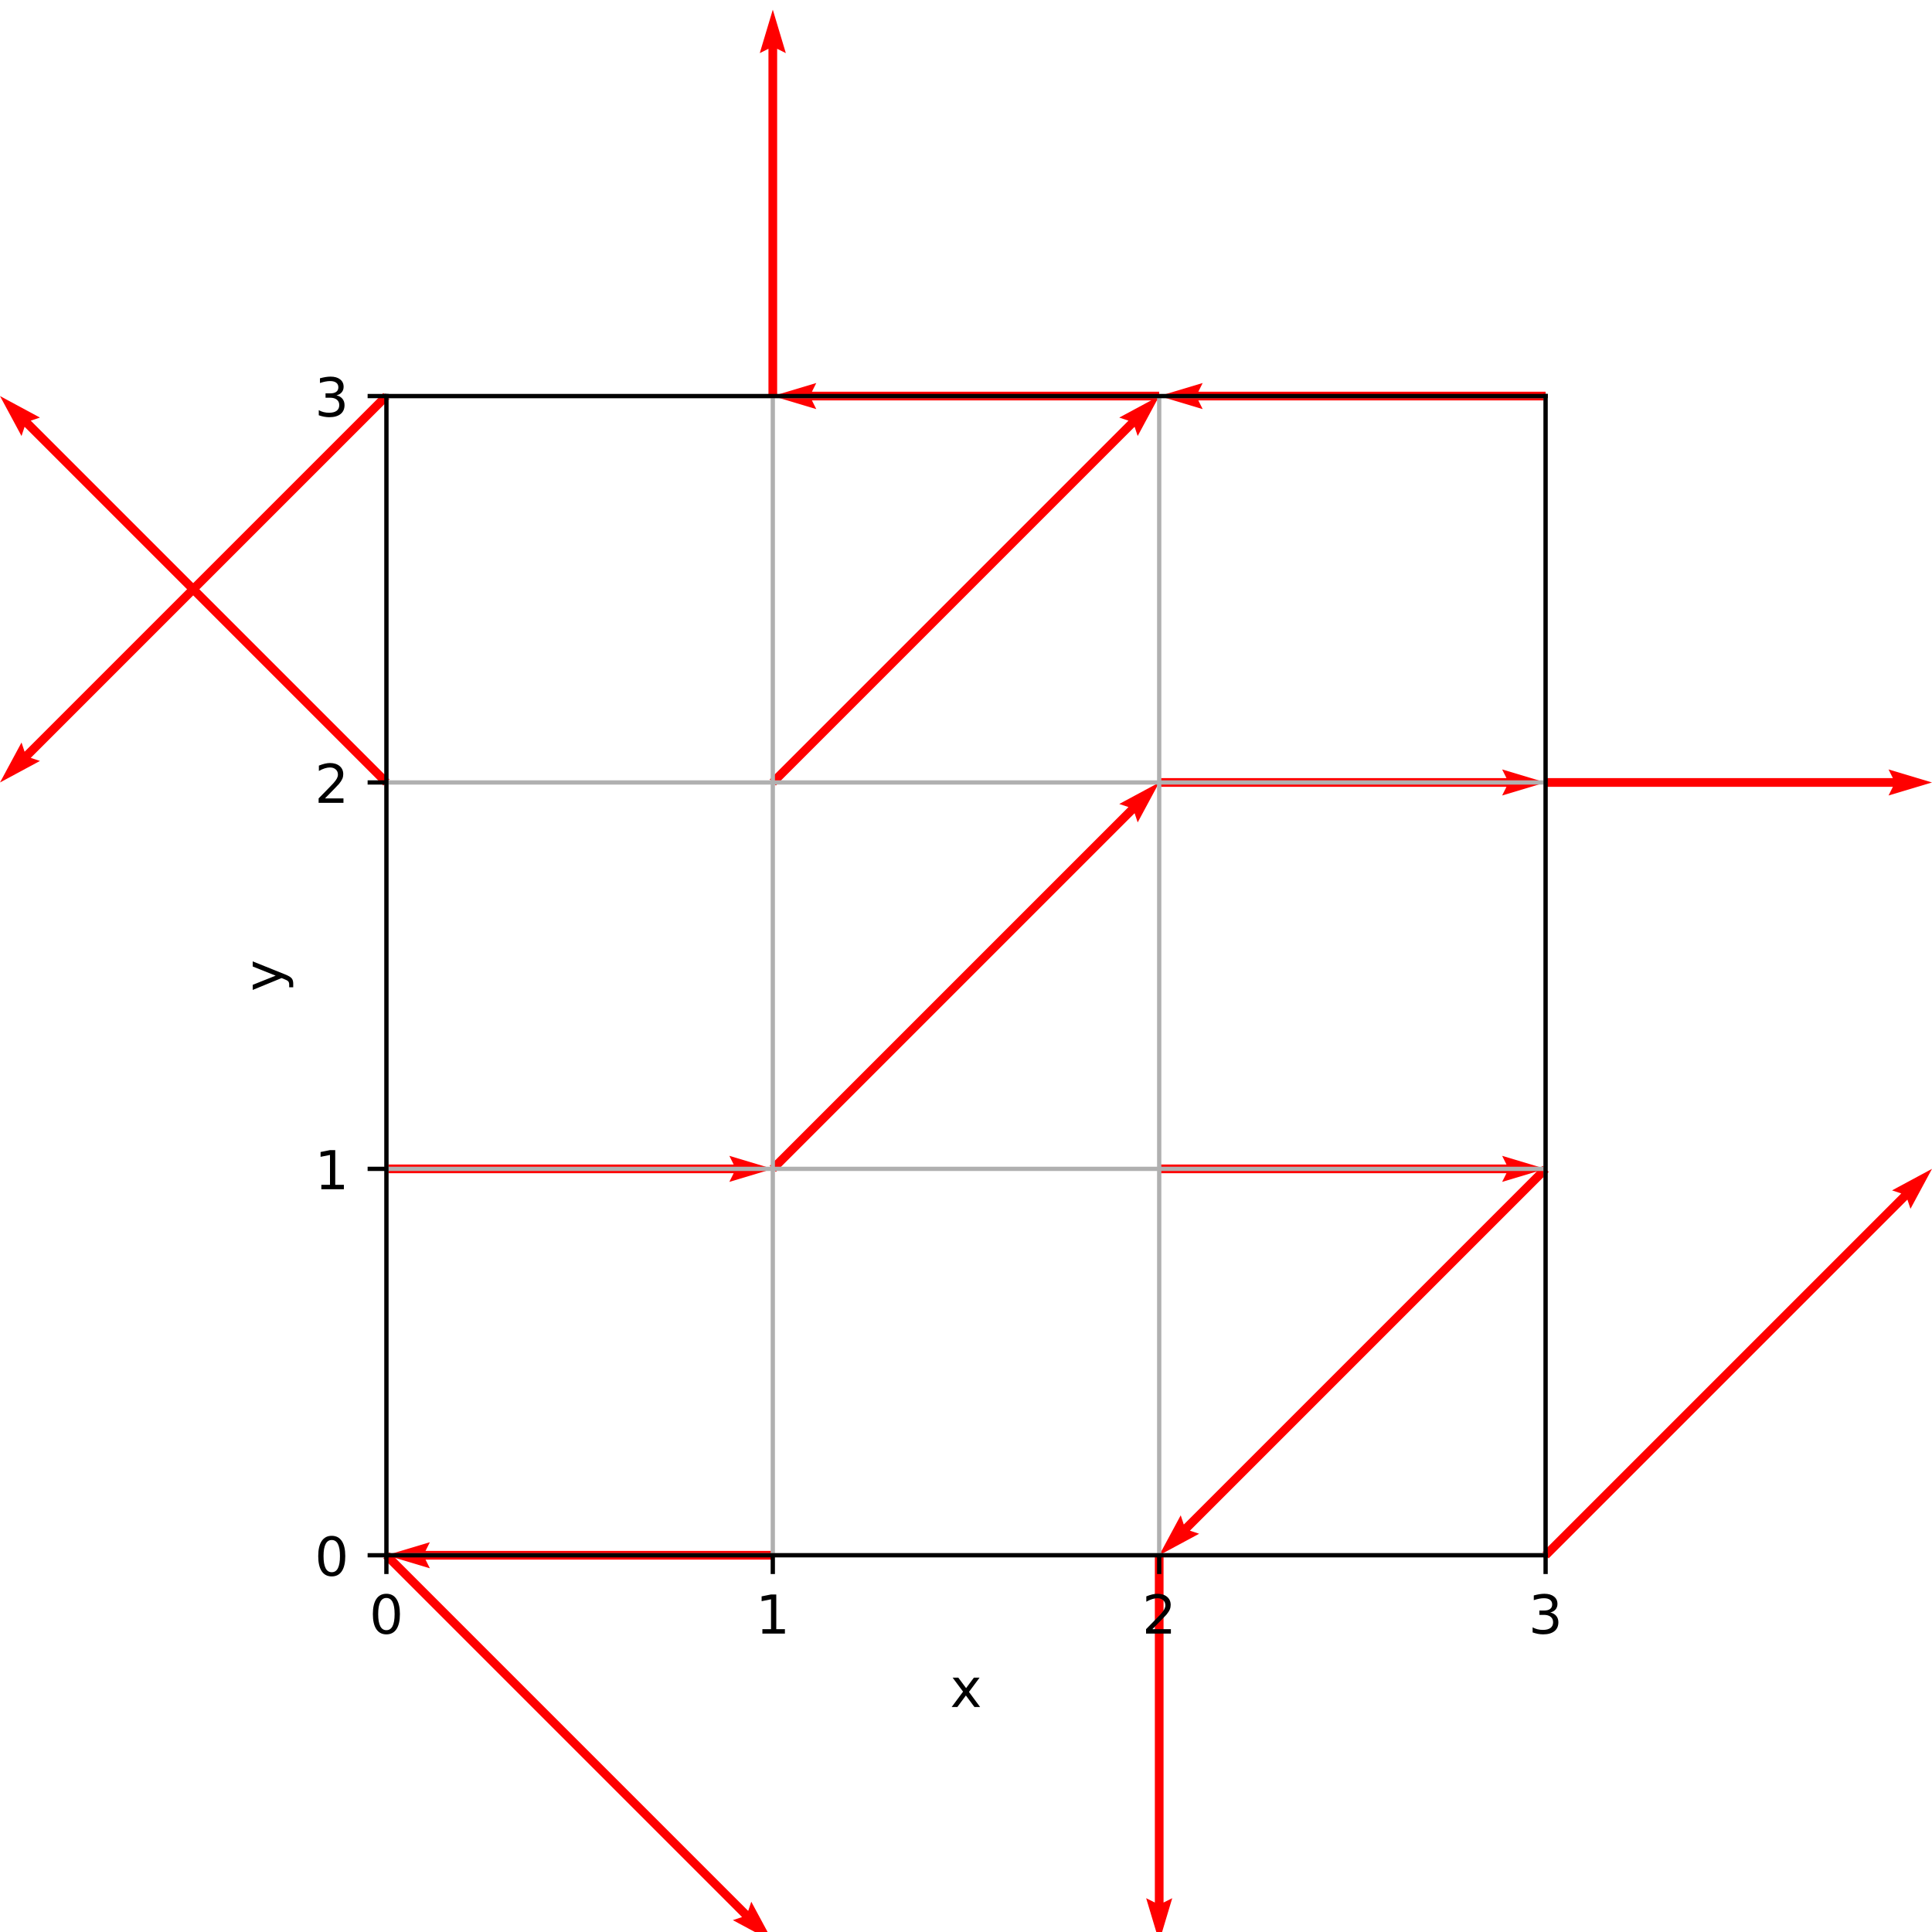
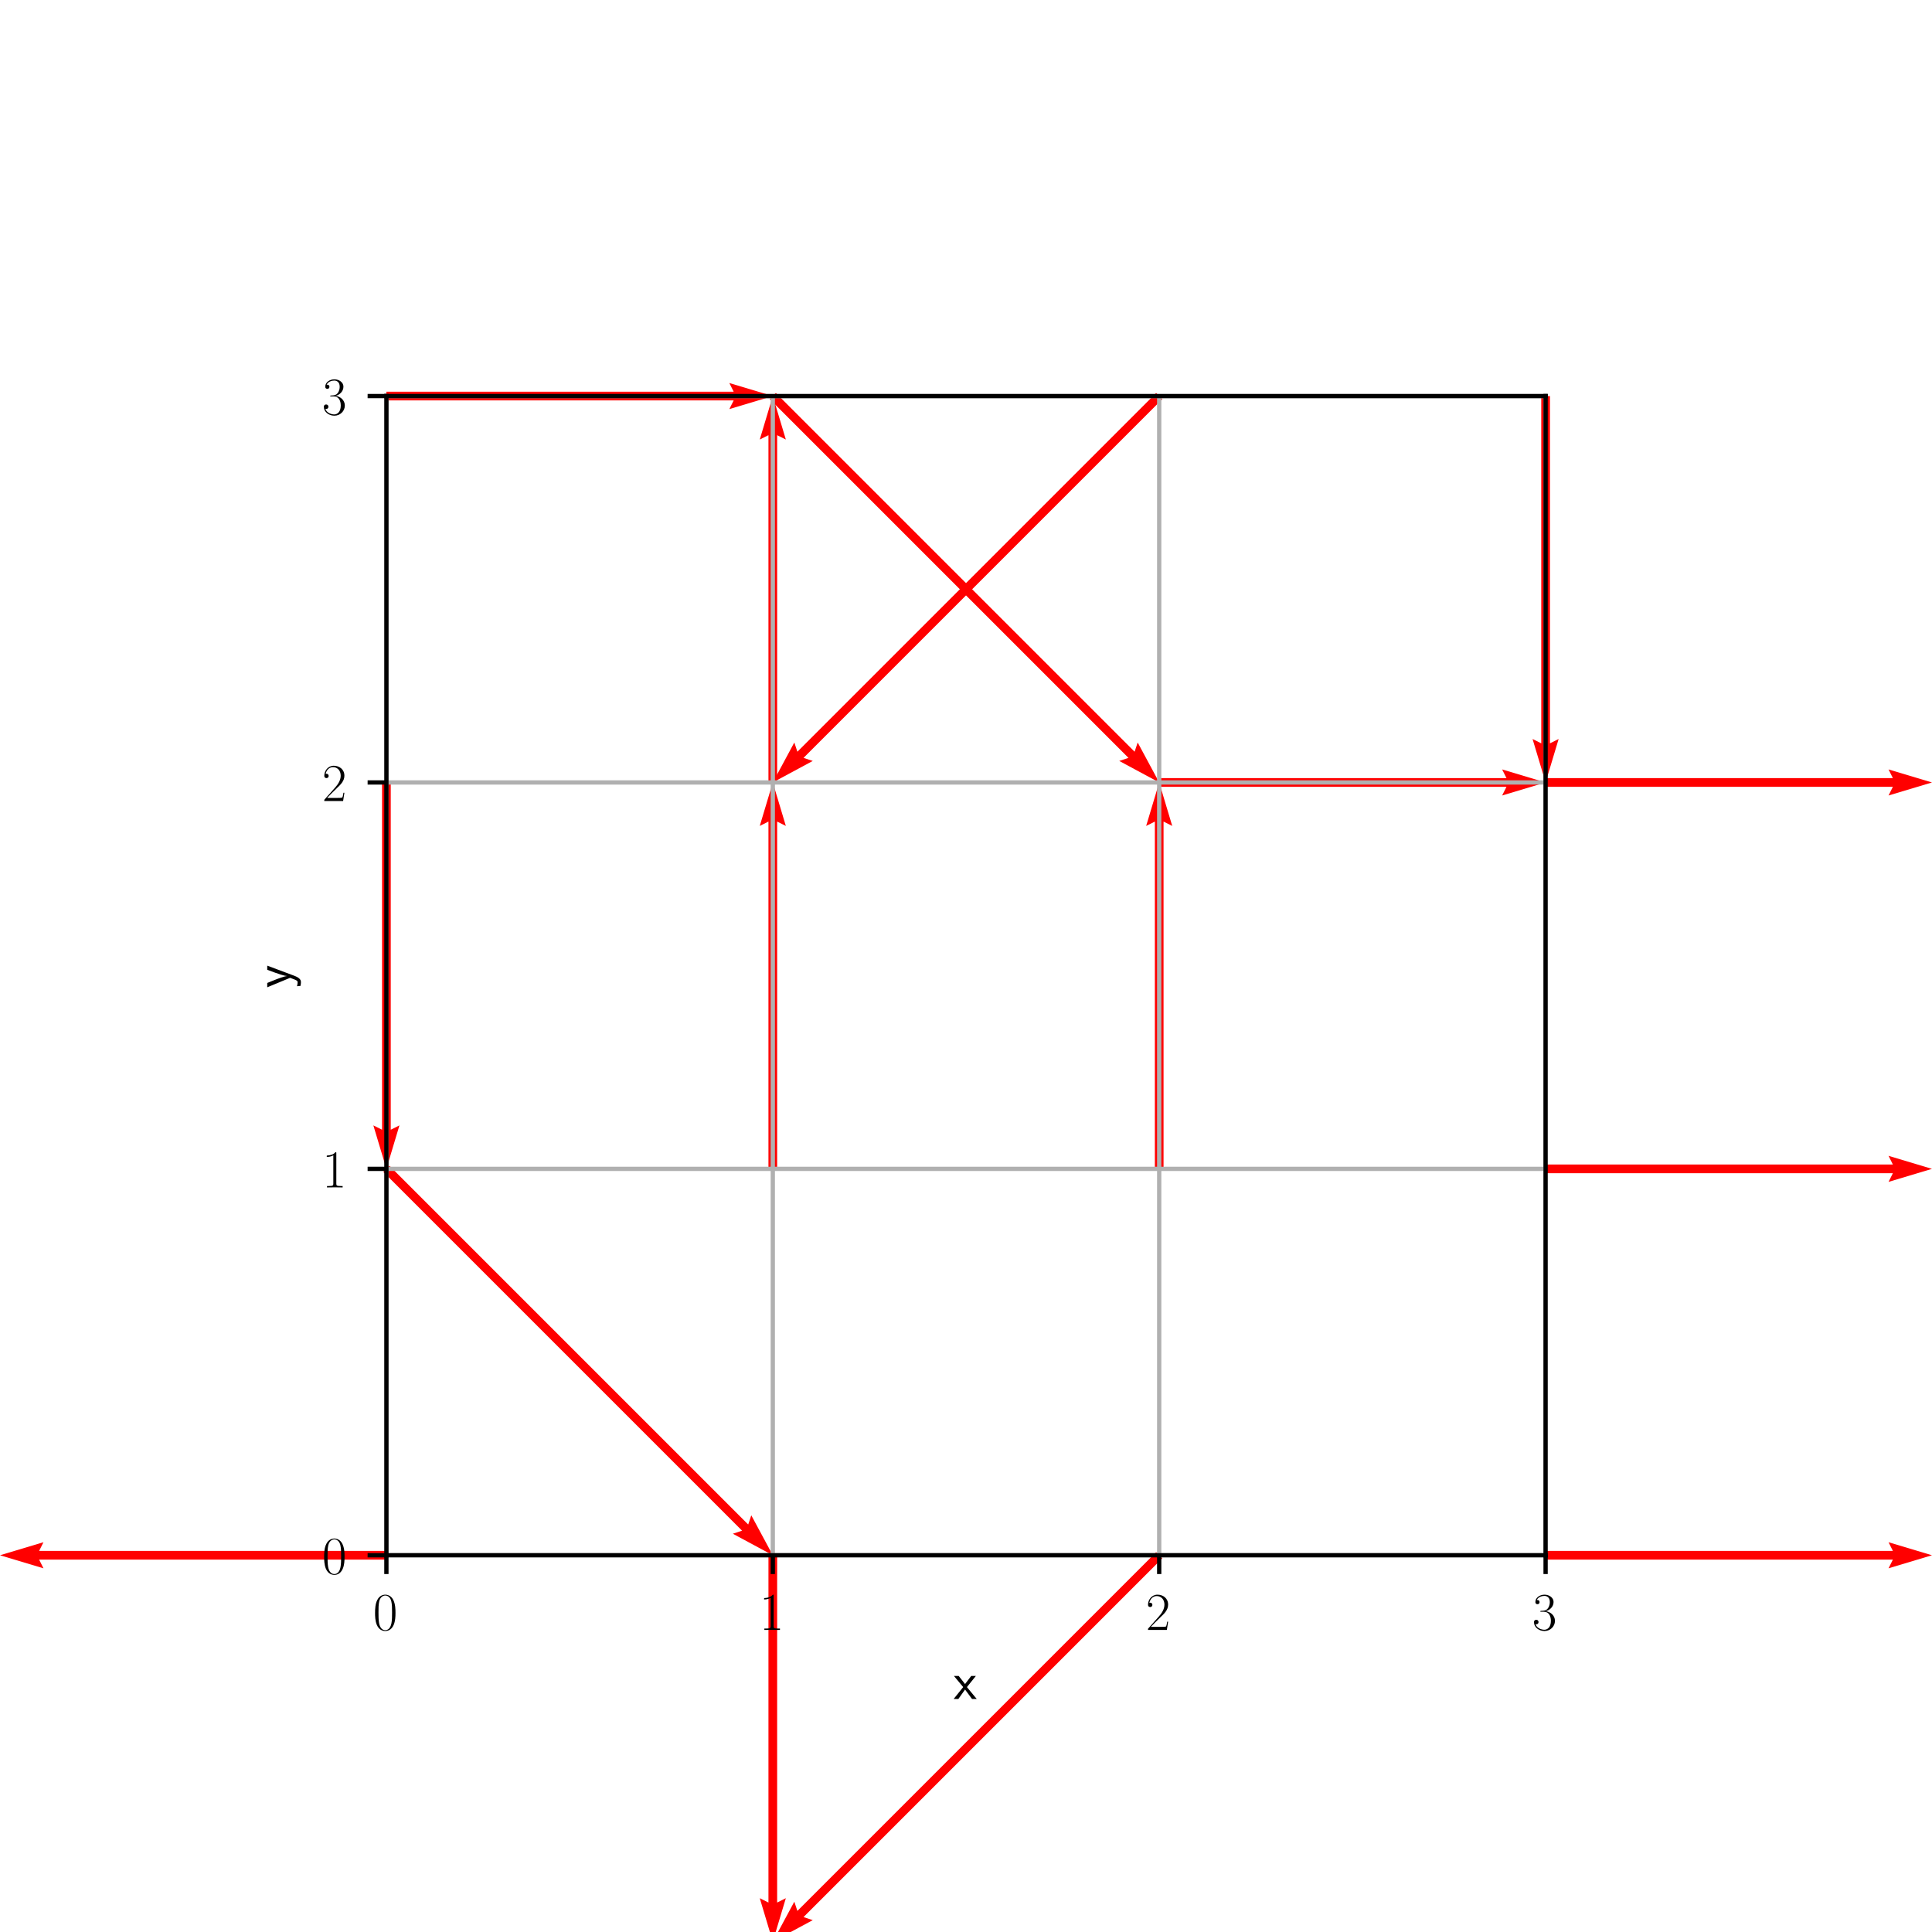
<svg xmlns="http://www.w3.org/2000/svg" xmlns:xlink="http://www.w3.org/1999/xlink" width="360pt" height="360pt" viewBox="0 0 360 360" version="1.1">
  <defs>
    <style type="text/css">*{stroke-linejoin: round; stroke-linecap: butt}</style>
  </defs>
  <g id="figure_1">
    <g id="patch_1">
      <path d="M 0 360  L 360 360  L 360 0  L 0 0  z " style="fill: #ffffff" />
    </g>
    <g id="axes_1">
      <g id="patch_2">
        <path d="M 72 289.8  L 288 289.8  L 288 73.8  L 72 73.8  z " style="fill: #ffffff" />
      </g>
      <g id="Quiver_1">
-         <path d="M 72.573 289.227  L 139.418 356.072  L 139.991 354.354  L 144 361.8  L 136.554 357.791  L 138.272 357.218  L 71.427 290.373  L 72.573 289.227  " style="fill: #ff0000" />
-         <path d="M 72 216.99  L 136.71 216.99  L 135.9 215.37  L 144 217.8  L 135.9 220.23  L 136.71 218.61  L 72 218.61  L 72 216.99  " style="fill: #ff0000" />
-         <path d="M 71.427 146.373  L 4.582 79.528  L 4.009 81.246  L 0 73.8  L 7.446 77.809  L 5.728 78.382  L 72.573 145.227  L 71.427 146.373  " style="fill: #ff0000" />
-         <path d="M 72.573 74.373  L 5.728 141.218  L 7.446 141.791  L 0 145.8  L 4.009 138.354  L 4.582 140.072  L 71.427 73.227  L 72.573 74.373  " style="fill: #ff0000" />
-         <path d="M 144 290.61  L 79.29 290.61  L 80.1 292.23  L 72 289.8  L 80.1 287.37  L 79.29 288.99  L 144 288.99  L 144 290.61  " style="fill: #ff0000" />
-         <path d="M 143.427 217.227  L 210.272 150.382  L 208.554 149.809  L 216 145.8  L 211.991 153.246  L 211.418 151.528  L 144.573 218.373  L 143.427 217.227  " style="fill: #ff0000" />
-         <path d="M 143.427 145.227  L 210.272 78.382  L 208.554 77.809  L 216 73.8  L 211.991 81.246  L 211.418 79.528  L 144.573 146.373  L 143.427 145.227  " style="fill: #ff0000" />
-         <path d="M 143.19 73.8  L 143.19 9.09  L 141.57 9.9  L 144 1.8  L 146.43 9.9  L 144.81 9.09  L 144.81 73.8  L 143.19 73.8  " style="fill: #ff0000" />
-         <path d="M 216.81 289.8  L 216.81 354.51  L 218.43 353.7  L 216 361.8  L 213.57 353.7  L 215.19 354.51  L 215.19 289.8  L 216.81 289.8  " style="fill: #ff0000" />
-         <path d="M 216 216.99  L 280.71 216.99  L 279.9 215.37  L 288 217.8  L 279.9 220.23  L 280.71 218.61  L 216 218.61  L 216 216.99  " style="fill: #ff0000" />
+         <path d="M 72 290.61  L 7.29 290.61  L 8.1 292.23  L 0 289.8  L 8.1 287.37  L 7.29 288.99  L 72 288.99  L 72 290.61  " style="fill: #ff0000" />
+         <path d="M 72.573 217.227  L 139.418 284.072  L 139.991 282.354  L 144 289.8  L 136.554 285.791  L 138.272 285.218  L 71.427 218.373  L 72.573 217.227  " style="fill: #ff0000" />
+         <path d="M 72.81 145.8  L 72.81 210.51  L 74.43 209.7  L 72 217.8  L 69.57 209.7  L 71.19 210.51  L 71.19 145.8  L 72.81 145.8  " style="fill: #ff0000" />
+         <path d="M 72 72.99  L 136.71 72.99  L 135.9 71.37  L 144 73.8  L 135.9 76.23  L 136.71 74.61  L 72 74.61  L 72 72.99  " style="fill: #ff0000" />
+         <path d="M 144.81 289.8  L 144.81 354.51  L 146.43 353.7  L 144 361.8  L 141.57 353.7  L 143.19 354.51  L 143.19 289.8  L 144.81 289.8  " style="fill: #ff0000" />
+         <path d="M 143.19 217.8  L 143.19 153.09  L 141.57 153.9  L 144 145.8  L 146.43 153.9  L 144.81 153.09  L 144.81 217.8  L 143.19 217.8  " style="fill: #ff0000" />
+         <path d="M 143.19 145.8  L 143.19 81.09  L 141.57 81.9  L 144 73.8  L 146.43 81.9  L 144.81 81.09  L 144.81 145.8  L 143.19 145.8  " style="fill: #ff0000" />
+         <path d="M 144.573 73.227  L 211.418 140.072  L 211.991 138.354  L 216 145.8  L 208.554 141.791  L 210.272 141.218  L 143.427 74.373  L 144.573 73.227  " style="fill: #ff0000" />
+         <path d="M 216.573 290.373  L 149.728 357.218  L 151.446 357.791  L 144 361.8  L 148.009 354.354  L 148.582 356.072  L 215.427 289.227  L 216.573 290.373  " style="fill: #ff0000" />
+         <path d="M 215.19 217.8  L 215.19 153.09  L 213.57 153.9  L 216 145.8  L 218.43 153.9  L 216.81 153.09  L 216.81 217.8  L 215.19 217.8  " style="fill: #ff0000" />
        <path d="M 216 144.99  L 280.71 144.99  L 279.9 143.37  L 288 145.8  L 279.9 148.23  L 280.71 146.61  L 216 146.61  L 216 144.99  " style="fill: #ff0000" />
-         <path d="M 216 74.61  L 151.29 74.61  L 152.1 76.23  L 144 73.8  L 152.1 71.37  L 151.29 72.99  L 216 72.99  L 216 74.61  " style="fill: #ff0000" />
-         <path d="M 287.427 289.227  L 354.272 222.382  L 352.554 221.809  L 360 217.8  L 355.991 225.246  L 355.418 223.528  L 288.573 290.373  L 287.427 289.227  " style="fill: #ff0000" />
-         <path d="M 288.573 218.373  L 221.728 285.218  L 223.446 285.791  L 216 289.8  L 220.009 282.354  L 220.582 284.072  L 287.427 217.227  L 288.573 218.373  " style="fill: #ff0000" />
+         <path d="M 216.573 74.373  L 149.728 141.218  L 151.446 141.791  L 144 145.8  L 148.009 138.354  L 148.582 140.072  L 215.427 73.227  L 216.573 74.373  " style="fill: #ff0000" />
+         <path d="M 288 288.99  L 352.71 288.99  L 351.9 287.37  L 360 289.8  L 351.9 292.23  L 352.71 290.61  L 288 290.61  L 288 288.99  " style="fill: #ff0000" />
+         <path d="M 288 216.99  L 352.71 216.99  L 351.9 215.37  L 360 217.8  L 351.9 220.23  L 352.71 218.61  L 288 218.61  L 288 216.99  " style="fill: #ff0000" />
        <path d="M 288 144.99  L 352.71 144.99  L 351.9 143.37  L 360 145.8  L 351.9 148.23  L 352.71 146.61  L 288 146.61  L 288 144.99  " style="fill: #ff0000" />
-         <path d="M 288 74.61  L 223.29 74.61  L 224.1 76.23  L 216 73.8  L 224.1 71.37  L 223.29 72.99  L 288 72.99  L 288 74.61  " style="fill: #ff0000" />
+         <path d="M 288.81 73.8  L 288.81 138.51  L 290.43 137.7  L 288 145.8  L 285.57 137.7  L 287.19 138.51  L 287.19 73.8  L 288.81 73.8  " style="fill: #ff0000" />
      </g>
      <g id="matplotlib.axis_1">
        <g id="xtick_1">
          <g id="line2d_1">
-             <path d="M 72 289.8  L 72 73.8  " clip-path="url(#p0e32dc4afa)" style="fill: none; stroke: #b0b0b0; stroke-width: 0.8; stroke-linecap: square" />
+             <path d="M 72 289.8  L 72 73.8  " clip-path="url(#p1d6fb7e398)" style="fill: none; stroke: #b0b0b0; stroke-width: 0.8; stroke-linecap: square" />
          </g>
          <g id="line2d_2">
            <defs>
-               <path id="ma7ec637711" d="M 0 0  L 0 3.5  " style="stroke: #000000; stroke-width: 0.8" />
-             </defs>
-             <g>
-               <use xlink:href="#ma7ec637711" x="72" y="289.8" style="stroke: #000000; stroke-width: 0.8" />
+               <path id="m68cd4717b5" d="M 0 0  L 0 3.5  " style="stroke: #000000; stroke-width: 0.8" />
+             </defs>
+             <g>
+               <use xlink:href="#m68cd4717b5" x="72" y="289.8" style="stroke: #000000; stroke-width: 0.8" />
            </g>
          </g>
          <g id="text_1">
-             <g transform="translate(68.81875 304.3984) scale(0.1 -0.1)">
-               <defs>
-                 <path id="DejaVuSans-30" d="M 2034 4250  Q 1547 4250 1301 3770  Q 1056 3291 1056 2328  Q 1056 1369 1301 889  Q 1547 409 2034 409  Q 2525 409 2770 889  Q 3016 1369 3016 2328  Q 3016 3291 2770 3770  Q 2525 4250 2034 4250  z M 2034 4750  Q 2819 4750 3233 4129  Q 3647 3509 3647 2328  Q 3647 1150 3233 529  Q 2819 -91 2034 -91  Q 1250 -91 836 529  Q 422 1150 422 2328  Q 422 3509 836 4129  Q 1250 4750 2034 4750  z " transform="scale(0.015625)" />
-               </defs>
-               <use xlink:href="#DejaVuSans-30" />
+             <g transform="translate(69.50933 303.7185) scale(0.1 -0.1)">
+               <defs>
+                 <path id="CMR17-30" d="M 2688 2038  C 2688 2430 2682 3099 2413 3613  C 2176 4063 1798 4224 1466 4224  C 1158 4224 768 4082 525 3620  C 269 3137 243 2539 243 2038  C 243 1671 250 1112 448 623  C 723 -39 1216 -128 1466 -128  C 1760 -128 2208 -7 2470 604  C 2662 1048 2688 1568 2688 2038  z M 1466 -26  C 1056 -26 813 328 723 816  C 653 1196 653 1749 653 2109  C 653 2604 653 3015 736 3407  C 858 3954 1216 4121 1466 4121  C 1728 4121 2067 3947 2189 3420  C 2272 3054 2278 2623 2278 2109  C 2278 1691 2278 1176 2202 797  C 2067 96 1690 -26 1466 -26  z " transform="scale(0.015625)" />
+               </defs>
+               <use xlink:href="#CMR17-30" transform="scale(0.996264)" />
            </g>
          </g>
        </g>
        <g id="xtick_2">
          <g id="line2d_3">
-             <path d="M 144 289.8  L 144 73.8  " clip-path="url(#p0e32dc4afa)" style="fill: none; stroke: #b0b0b0; stroke-width: 0.8; stroke-linecap: square" />
+             <path d="M 144 289.8  L 144 73.8  " clip-path="url(#p1d6fb7e398)" style="fill: none; stroke: #b0b0b0; stroke-width: 0.8; stroke-linecap: square" />
          </g>
          <g id="line2d_4">
            <g>
-               <use xlink:href="#ma7ec637711" x="144" y="289.8" style="stroke: #000000; stroke-width: 0.8" />
+               <use xlink:href="#m68cd4717b5" x="144" y="289.8" style="stroke: #000000; stroke-width: 0.8" />
            </g>
          </g>
          <g id="text_2">
-             <g transform="translate(140.8187 304.3984) scale(0.1 -0.1)">
-               <defs>
-                 <path id="DejaVuSans-31" d="M 794 531  L 1825 531  L 1825 4091  L 703 3866  L 703 4441  L 1819 4666  L 2450 4666  L 2450 531  L 3481 531  L 3481 0  L 794 0  L 794 531  z " transform="scale(0.015625)" />
-               </defs>
-               <use xlink:href="#DejaVuSans-31" />
+             <g transform="translate(141.5093 303.7185) scale(0.1 -0.1)">
+               <defs>
+                 <path id="CMR17-31" d="M 1702 4083  C 1702 4217 1696 4224 1606 4224  C 1357 3927 979 3833 621 3820  C 602 3820 570 3820 563 3808  C 557 3795 557 3782 557 3648  C 755 3648 1088 3686 1344 3839  L 1344 467  C 1344 243 1331 166 781 166  L 589 166  L 589 0  C 896 6 1216 12 1523 12  C 1830 12 2150 6 2458 0  L 2458 166  L 2266 166  C 1715 166 1702 236 1702 467  L 1702 4083  z " transform="scale(0.015625)" />
+               </defs>
+               <use xlink:href="#CMR17-31" transform="scale(0.996264)" />
            </g>
          </g>
        </g>
        <g id="xtick_3">
          <g id="line2d_5">
-             <path d="M 216 289.8  L 216 73.8  " clip-path="url(#p0e32dc4afa)" style="fill: none; stroke: #b0b0b0; stroke-width: 0.8; stroke-linecap: square" />
+             <path d="M 216 289.8  L 216 73.8  " clip-path="url(#p1d6fb7e398)" style="fill: none; stroke: #b0b0b0; stroke-width: 0.8; stroke-linecap: square" />
          </g>
          <g id="line2d_6">
            <g>
-               <use xlink:href="#ma7ec637711" x="216" y="289.8" style="stroke: #000000; stroke-width: 0.8" />
+               <use xlink:href="#m68cd4717b5" x="216" y="289.8" style="stroke: #000000; stroke-width: 0.8" />
            </g>
          </g>
          <g id="text_3">
-             <g transform="translate(212.8187 304.3984) scale(0.1 -0.1)">
-               <defs>
-                 <path id="DejaVuSans-32" d="M 1228 531  L 3431 531  L 3431 0  L 469 0  L 469 531  Q 828 903 1448 1529  Q 2069 2156 2228 2338  Q 2531 2678 2651 2914  Q 2772 3150 2772 3378  Q 2772 3750 2511 3984  Q 2250 4219 1831 4219  Q 1534 4219 1204 4116  Q 875 4013 500 3803  L 500 4441  Q 881 4594 1212 4672  Q 1544 4750 1819 4750  Q 2544 4750 2975 4387  Q 3406 4025 3406 3419  Q 3406 3131 3298 2873  Q 3191 2616 2906 2266  Q 2828 2175 2409 1742  Q 1991 1309 1228 531  z " transform="scale(0.015625)" />
-               </defs>
-               <use xlink:href="#DejaVuSans-32" />
+             <g transform="translate(213.5093 303.7185) scale(0.1 -0.1)">
+               <defs>
+                 <path id="CMR17-32" d="M 2669 990  L 2554 990  C 2490 537 2438 460 2413 422  C 2381 371 1920 371 1830 371  L 602 371  C 832 620 1280 1073 1824 1596  C 2214 1966 2669 2400 2669 3033  C 2669 3788 2067 4224 1395 4224  C 691 4224 262 3603 262 3027  C 262 2777 448 2745 525 2745  C 589 2745 781 2783 781 3007  C 781 3206 614 3264 525 3264  C 486 3264 448 3257 422 3244  C 544 3788 915 4057 1306 4057  C 1862 4057 2227 3616 2227 3033  C 2227 2477 1901 1998 1536 1583  L 262 147  L 262 0  L 2515 0  L 2669 990  z " transform="scale(0.015625)" />
+               </defs>
+               <use xlink:href="#CMR17-32" transform="scale(0.996264)" />
            </g>
          </g>
        </g>
        <g id="xtick_4">
          <g id="line2d_7">
-             <path d="M 288 289.8  L 288 73.8  " clip-path="url(#p0e32dc4afa)" style="fill: none; stroke: #b0b0b0; stroke-width: 0.8; stroke-linecap: square" />
+             <path d="M 288 289.8  L 288 73.8  " clip-path="url(#p1d6fb7e398)" style="fill: none; stroke: #b0b0b0; stroke-width: 0.8; stroke-linecap: square" />
          </g>
          <g id="line2d_8">
            <g>
-               <use xlink:href="#ma7ec637711" x="288" y="289.8" style="stroke: #000000; stroke-width: 0.8" />
+               <use xlink:href="#m68cd4717b5" x="288" y="289.8" style="stroke: #000000; stroke-width: 0.8" />
            </g>
          </g>
          <g id="text_4">
-             <g transform="translate(284.8188 304.3984) scale(0.1 -0.1)">
-               <defs>
-                 <path id="DejaVuSans-33" d="M 2597 2516  Q 3050 2419 3304 2112  Q 3559 1806 3559 1356  Q 3559 666 3084 287  Q 2609 -91 1734 -91  Q 1441 -91 1130 -33  Q 819 25 488 141  L 488 750  Q 750 597 1062 519  Q 1375 441 1716 441  Q 2309 441 2620 675  Q 2931 909 2931 1356  Q 2931 1769 2642 2001  Q 2353 2234 1838 2234  L 1294 2234  L 1294 2753  L 1863 2753  Q 2328 2753 2575 2939  Q 2822 3125 2822 3475  Q 2822 3834 2567 4026  Q 2313 4219 1838 4219  Q 1578 4219 1281 4162  Q 984 4106 628 3988  L 628 4550  Q 988 4650 1302 4700  Q 1616 4750 1894 4750  Q 2613 4750 3031 4423  Q 3450 4097 3450 3541  Q 3450 3153 3228 2886  Q 3006 2619 2597 2516  z " transform="scale(0.015625)" />
-               </defs>
-               <use xlink:href="#DejaVuSans-33" />
+             <g transform="translate(285.5093 303.7185) scale(0.1 -0.1)">
+               <defs>
+                 <path id="CMR17-33" d="M 1414 2176  C 1984 2176 2234 1673 2234 1094  C 2234 322 1824 25 1453 25  C 1114 25 563 193 390 691  C 422 678 454 678 486 678  C 640 678 755 780 755 947  C 755 1132 614 1216 486 1216  C 378 1216 211 1164 211 927  C 211 335 787 -128 1466 -128  C 2176 -128 2720 432 2720 1087  C 2720 1718 2208 2176 1600 2246  C 2086 2347 2554 2776 2554 3353  C 2554 3856 2048 4224 1472 4224  C 890 4224 378 3862 378 3347  C 378 3123 544 3084 627 3084  C 762 3084 877 3167 877 3334  C 877 3500 762 3584 627 3584  C 602 3584 570 3584 544 3571  C 730 3999 1235 4076 1459 4076  C 1683 4076 2106 3966 2106 3347  C 2106 3167 2080 2851 1862 2574  C 1670 2329 1453 2316 1242 2297  C 1210 2297 1062 2284 1037 2284  C 992 2278 966 2272 966 2227  C 966 2182 973 2176 1101 2176  L 1414 2176  z " transform="scale(0.015625)" />
+               </defs>
+               <use xlink:href="#CMR17-33" transform="scale(0.996264)" />
            </g>
          </g>
        </g>
        <g id="text_5">
-           <g transform="translate(177.0406 318.0766) scale(0.1 -0.1)">
-             <defs>
-               <path id="DejaVuSans-78" d="M 3513 3500  L 2247 1797  L 3578 0  L 2900 0  L 1881 1375  L 863 0  L 184 0  L 1544 1831  L 300 3500  L 978 3500  L 1906 2253  L 2834 3500  L 3513 3500  z " transform="scale(0.015625)" />
-             </defs>
-             <use xlink:href="#DejaVuSans-78" />
+           <g transform="translate(177.703 316.5742) scale(0.1 -0.1)">
+             <defs>
+               <path id="CMSS17-78" d="M 1587 1420  L 2656 2752  L 2099 2752  L 1363 1785  L 602 2752  L 32 2752  L 1139 1420  L 0 0  L 563 0  L 1363 1126  L 2195 0  L 2758 0  L 1587 1420  z " transform="scale(0.015625)" />
+             </defs>
+             <use xlink:href="#CMSS17-78" transform="scale(0.996264)" />
          </g>
        </g>
      </g>
      <g id="matplotlib.axis_2">
        <g id="ytick_1">
          <g id="line2d_9">
-             <path d="M 72 289.8  L 288 289.8  " clip-path="url(#p0e32dc4afa)" style="fill: none; stroke: #b0b0b0; stroke-width: 0.8; stroke-linecap: square" />
+             <path d="M 72 289.8  L 288 289.8  " clip-path="url(#p1d6fb7e398)" style="fill: none; stroke: #b0b0b0; stroke-width: 0.8; stroke-linecap: square" />
          </g>
          <g id="line2d_10">
            <defs>
-               <path id="m3c5dc65cd5" d="M 0 0  L -3.5 0  " style="stroke: #000000; stroke-width: 0.8" />
-             </defs>
-             <g>
-               <use xlink:href="#m3c5dc65cd5" x="72" y="289.8" style="stroke: #000000; stroke-width: 0.8" />
+               <path id="m334f26d6f3" d="M 0 0  L -3.5 0  " style="stroke: #000000; stroke-width: 0.8" />
+             </defs>
+             <g>
+               <use xlink:href="#m334f26d6f3" x="72" y="289.8" style="stroke: #000000; stroke-width: 0.8" />
            </g>
          </g>
          <g id="text_6">
-             <g transform="translate(58.6375 293.5992) scale(0.1 -0.1)">
-               <use xlink:href="#DejaVuSans-30" />
+             <g transform="translate(60.01866 293.2592) scale(0.1 -0.1)">
+               <use xlink:href="#CMR17-30" transform="scale(0.996264)" />
            </g>
          </g>
        </g>
        <g id="ytick_2">
          <g id="line2d_11">
-             <path d="M 72 217.8  L 288 217.8  " clip-path="url(#p0e32dc4afa)" style="fill: none; stroke: #b0b0b0; stroke-width: 0.8; stroke-linecap: square" />
+             <path d="M 72 217.8  L 288 217.8  " clip-path="url(#p1d6fb7e398)" style="fill: none; stroke: #b0b0b0; stroke-width: 0.8; stroke-linecap: square" />
          </g>
          <g id="line2d_12">
            <g>
-               <use xlink:href="#m3c5dc65cd5" x="72" y="217.8" style="stroke: #000000; stroke-width: 0.8" />
+               <use xlink:href="#m334f26d6f3" x="72" y="217.8" style="stroke: #000000; stroke-width: 0.8" />
            </g>
          </g>
          <g id="text_7">
-             <g transform="translate(58.6375 221.5992) scale(0.1 -0.1)">
-               <use xlink:href="#DejaVuSans-31" />
+             <g transform="translate(60.01866 221.2592) scale(0.1 -0.1)">
+               <use xlink:href="#CMR17-31" transform="scale(0.996264)" />
            </g>
          </g>
        </g>
        <g id="ytick_3">
          <g id="line2d_13">
-             <path d="M 72 145.8  L 288 145.8  " clip-path="url(#p0e32dc4afa)" style="fill: none; stroke: #b0b0b0; stroke-width: 0.8; stroke-linecap: square" />
+             <path d="M 72 145.8  L 288 145.8  " clip-path="url(#p1d6fb7e398)" style="fill: none; stroke: #b0b0b0; stroke-width: 0.8; stroke-linecap: square" />
          </g>
          <g id="line2d_14">
            <g>
-               <use xlink:href="#m3c5dc65cd5" x="72" y="145.8" style="stroke: #000000; stroke-width: 0.8" />
+               <use xlink:href="#m334f26d6f3" x="72" y="145.8" style="stroke: #000000; stroke-width: 0.8" />
            </g>
          </g>
          <g id="text_8">
-             <g transform="translate(58.6375 149.5992) scale(0.1 -0.1)">
-               <use xlink:href="#DejaVuSans-32" />
+             <g transform="translate(60.01866 149.2592) scale(0.1 -0.1)">
+               <use xlink:href="#CMR17-32" transform="scale(0.996264)" />
            </g>
          </g>
        </g>
        <g id="ytick_4">
          <g id="line2d_15">
-             <path d="M 72 73.8  L 288 73.8  " clip-path="url(#p0e32dc4afa)" style="fill: none; stroke: #b0b0b0; stroke-width: 0.8; stroke-linecap: square" />
+             <path d="M 72 73.8  L 288 73.8  " clip-path="url(#p1d6fb7e398)" style="fill: none; stroke: #b0b0b0; stroke-width: 0.8; stroke-linecap: square" />
          </g>
          <g id="line2d_16">
            <g>
-               <use xlink:href="#m3c5dc65cd5" x="72" y="73.8" style="stroke: #000000; stroke-width: 0.8" />
+               <use xlink:href="#m334f26d6f3" x="72" y="73.8" style="stroke: #000000; stroke-width: 0.8" />
            </g>
          </g>
          <g id="text_9">
-             <g transform="translate(58.6375 77.59922) scale(0.1 -0.1)">
-               <use xlink:href="#DejaVuSans-33" />
+             <g transform="translate(60.01866 77.25925) scale(0.1 -0.1)">
+               <use xlink:href="#CMR17-33" transform="scale(0.996264)" />
            </g>
          </g>
        </g>
        <g id="text_10">
-           <g transform="translate(52.55781 184.7594) rotate(-90) scale(0.1 -0.1)">
-             <defs>
-               <path id="DejaVuSans-79" d="M 2059 -325  Q 1816 -950 1584 -1140  Q 1353 -1331 966 -1331  L 506 -1331  L 506 -850  L 844 -850  Q 1081 -850 1212 -737  Q 1344 -625 1503 -206  L 1606 56  L 191 3500  L 800 3500  L 1894 763  L 2988 3500  L 3597 3500  L 2059 -325  z " transform="scale(0.015625)" />
-             </defs>
-             <use xlink:href="#DejaVuSans-79" />
+           <g transform="translate(54.08149 184.097) rotate(-90) scale(0.1 -0.1)">
+             <defs>
+               <path id="CMSS17-79" d="M 2675 2752  L 2176 2752  C 1632 1293 1446 701 1434 383  L 1427 383  C 1408 695 1126 1459 902 2006  L 602 2752  L 83 2752  L 1216 14  C 1146 -177 1043 -464 1011 -527  C 870 -884 774 -884 672 -884  C 646 -884 442 -877 211 -807  L 250 -1229  C 410 -1261 570 -1280 685 -1280  C 845 -1280 1165 -1280 1459 -495  L 2675 2752  z " transform="scale(0.015625)" />
+             </defs>
+             <use xlink:href="#CMSS17-79" transform="scale(0.996264)" />
          </g>
        </g>
      </g>
      <g id="patch_3">
        <path d="M 72 289.8  L 72 73.8  " style="fill: none; stroke: #000000; stroke-width: 0.8; stroke-linejoin: miter; stroke-linecap: square" />
      </g>
      <g id="patch_4">
        <path d="M 288 289.8  L 288 73.8  " style="fill: none; stroke: #000000; stroke-width: 0.8; stroke-linejoin: miter; stroke-linecap: square" />
      </g>
      <g id="patch_5">
        <path d="M 72 289.8  L 288 289.8  " style="fill: none; stroke: #000000; stroke-width: 0.8; stroke-linejoin: miter; stroke-linecap: square" />
      </g>
      <g id="patch_6">
        <path d="M 72 73.8  L 288 73.8  " style="fill: none; stroke: #000000; stroke-width: 0.8; stroke-linejoin: miter; stroke-linecap: square" />
      </g>
    </g>
  </g>
  <defs>
-     <clipPath id="p0e32dc4afa">
+     <clipPath id="p1d6fb7e398">
      <rect x="72" y="73.8" width="216" height="216" />
    </clipPath>
  </defs>
</svg>
